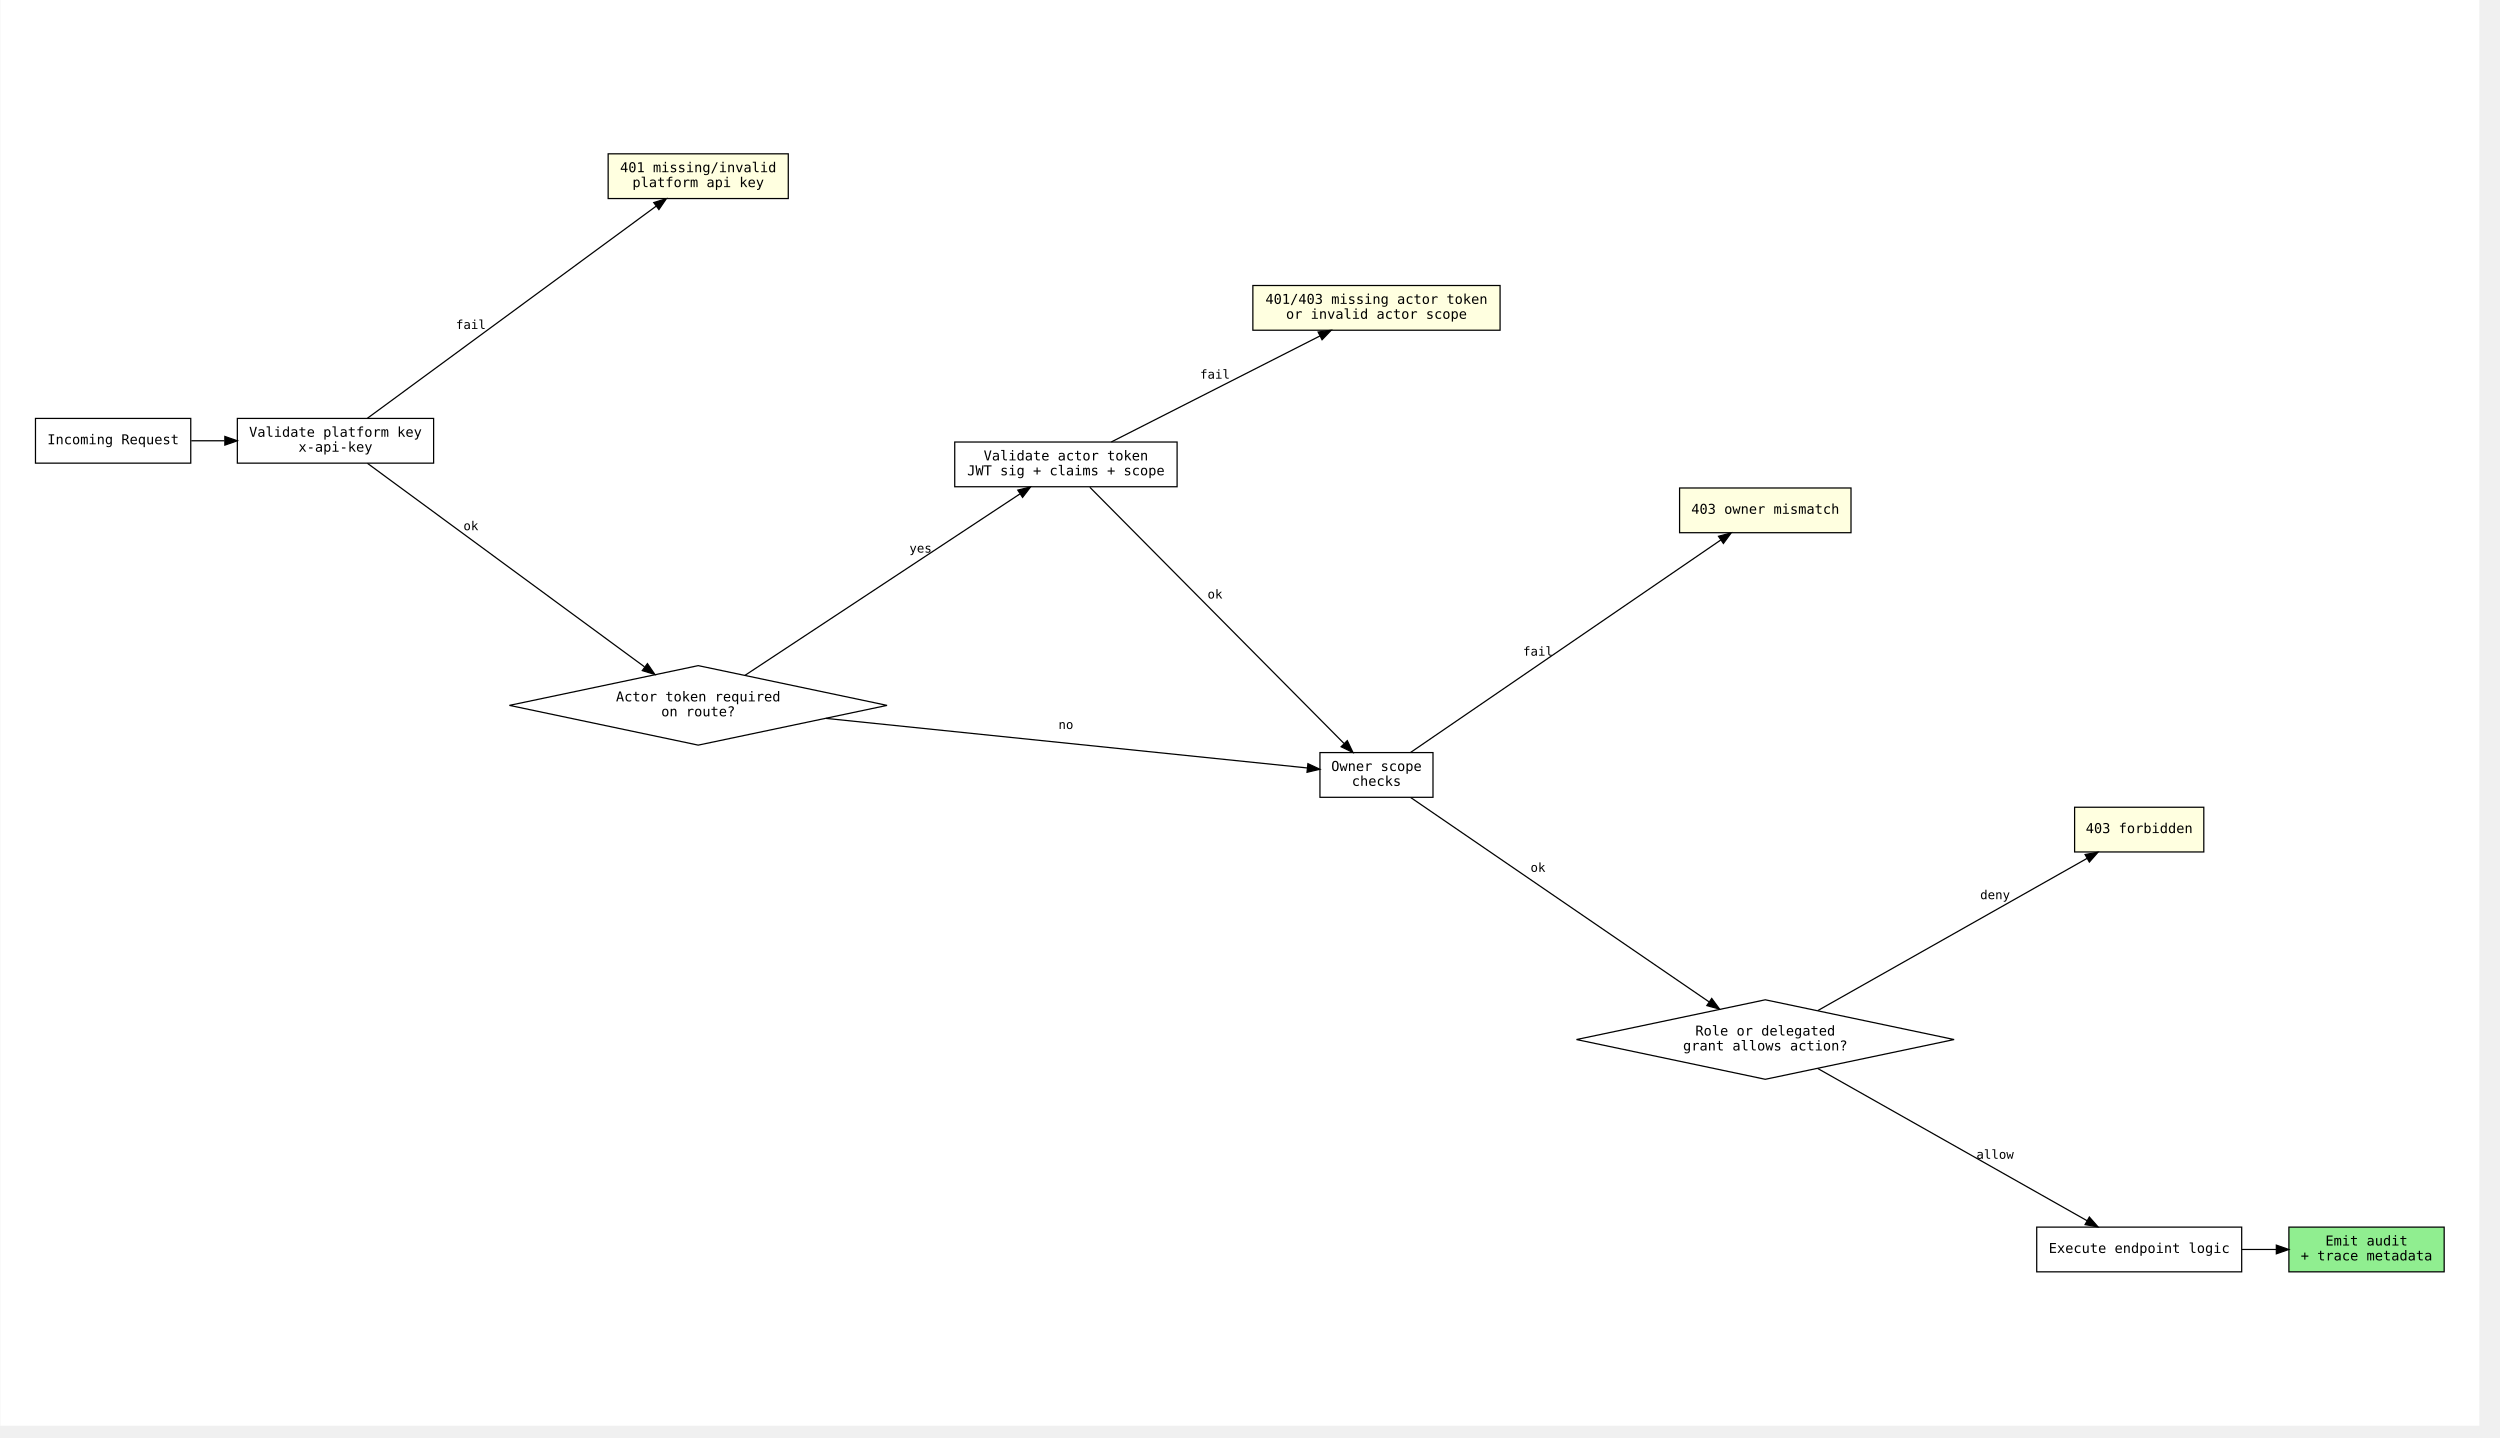
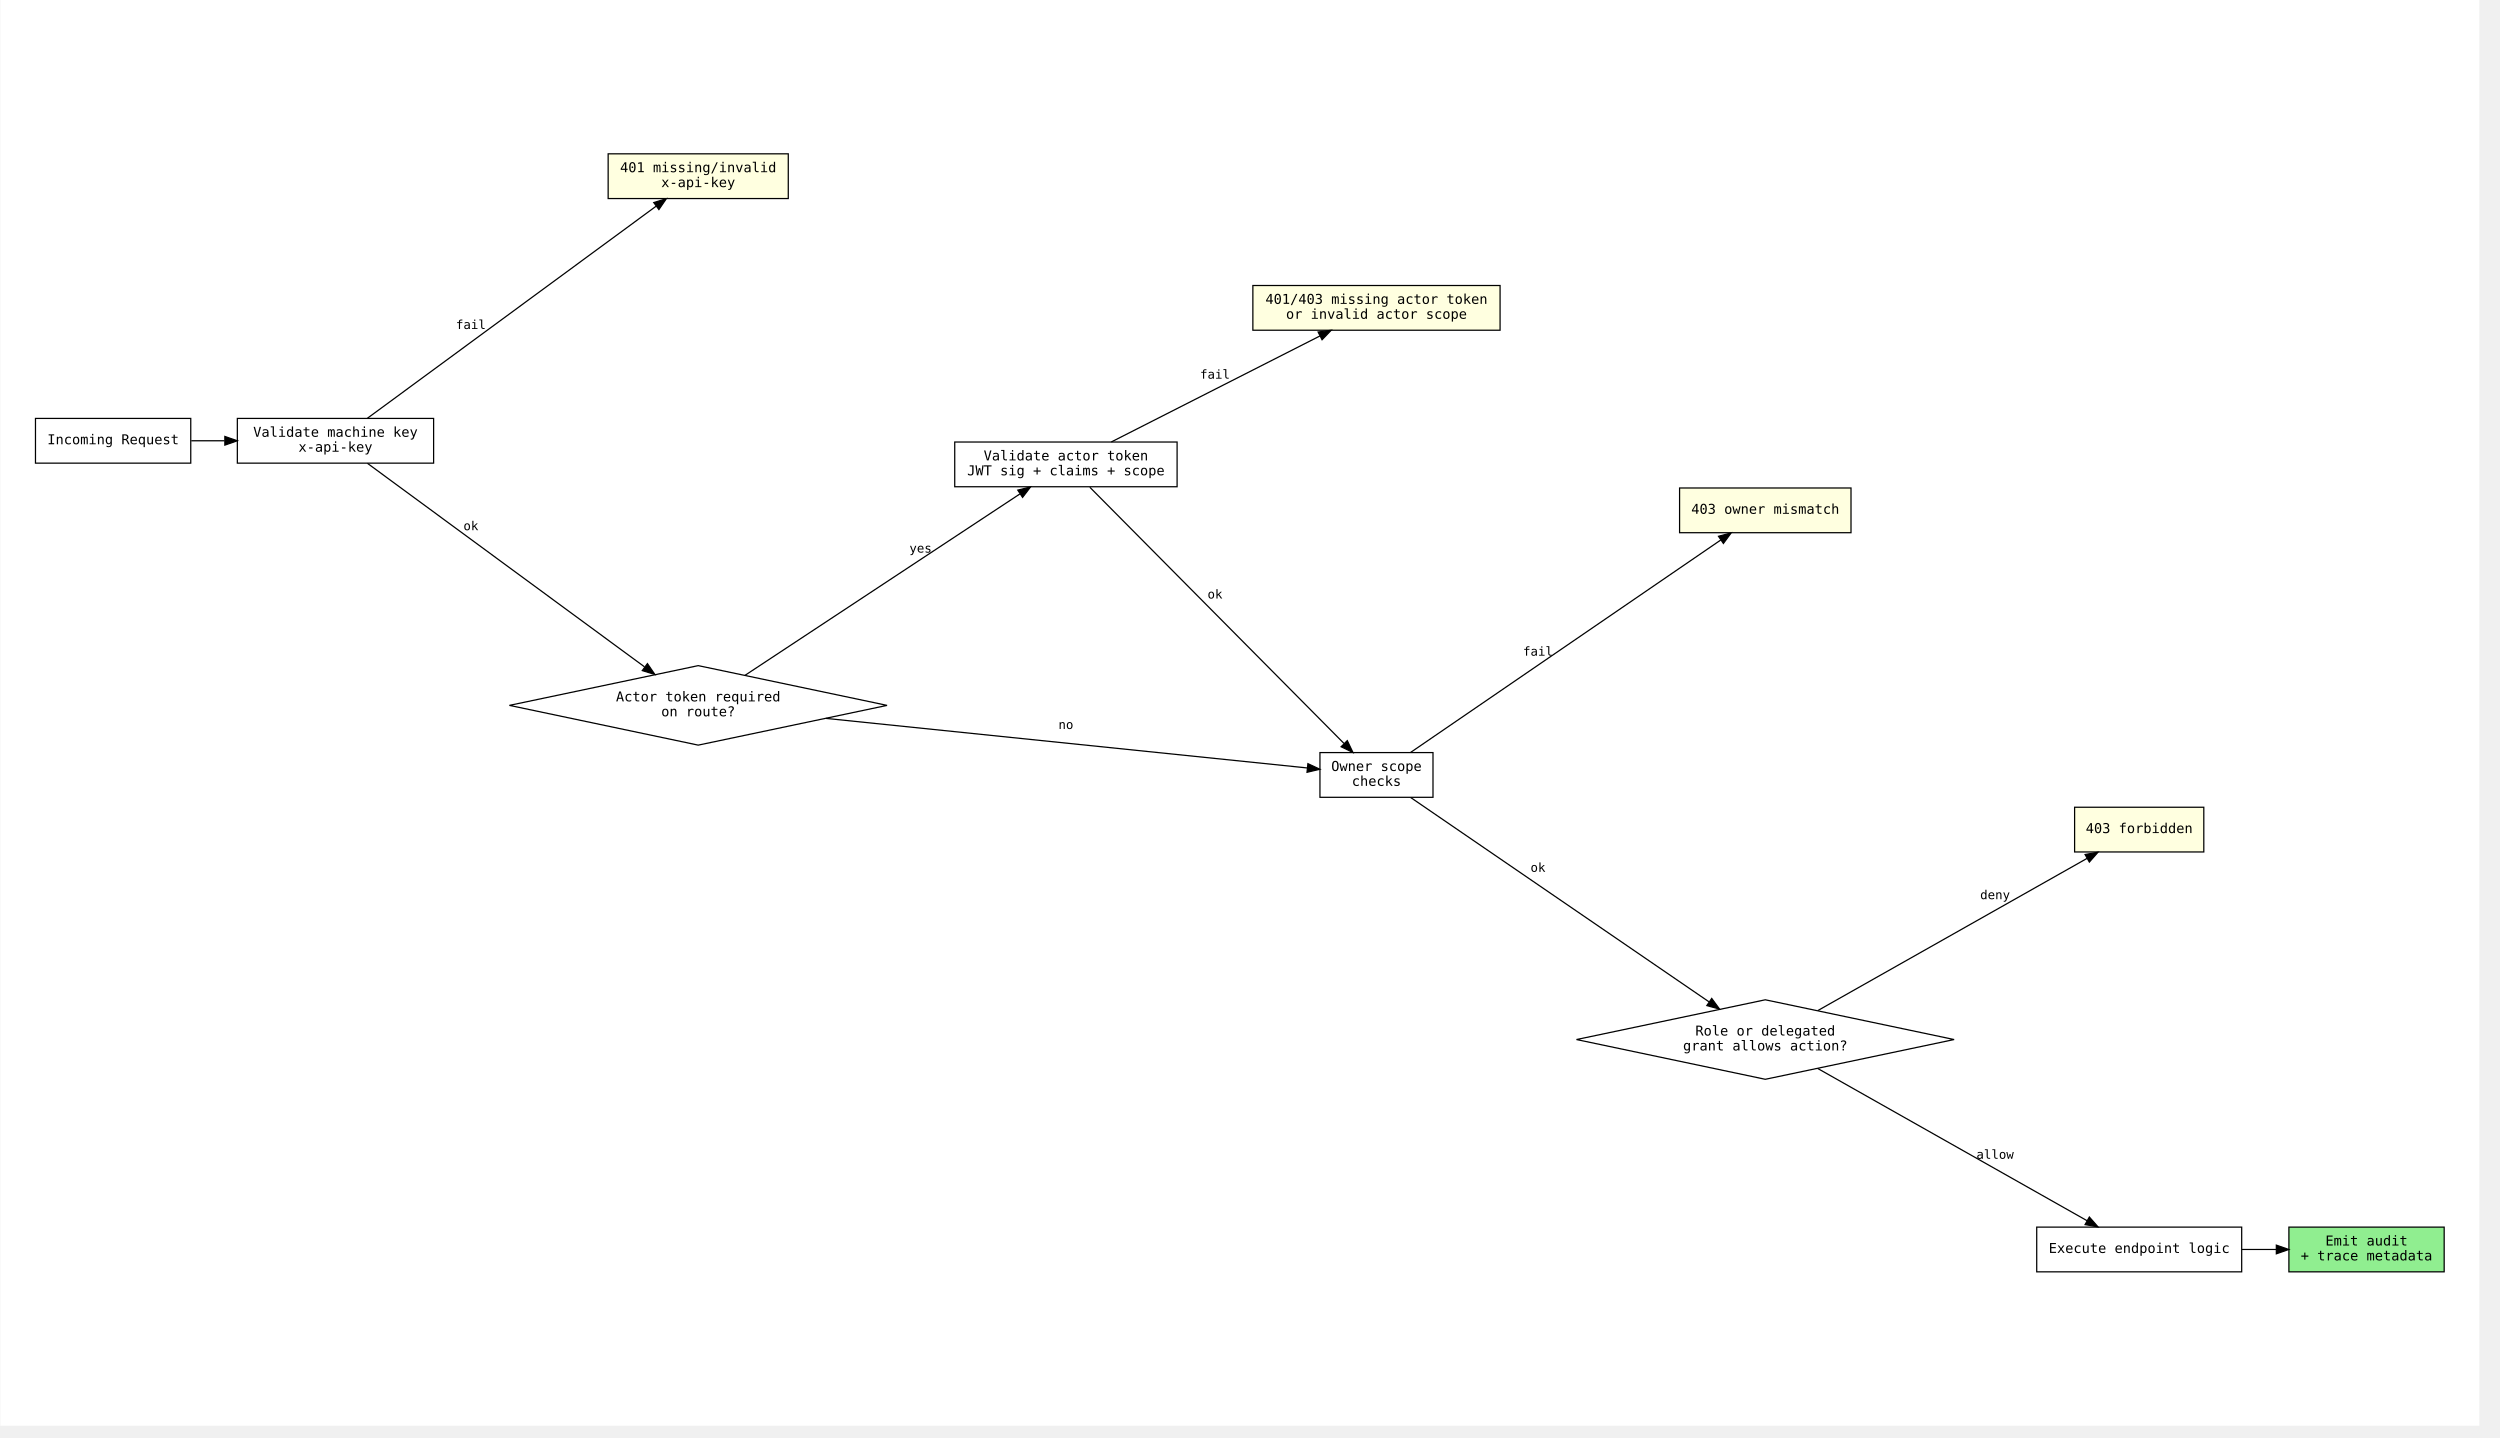
<svg xmlns="http://www.w3.org/2000/svg" width="1127pt" height="648pt" viewBox="0.00 0.00 1126.71 648.00">
  <g id="graph0" class="graph" transform="scale(0.56 0.56) rotate(0) translate(28.8 1118.92)">
    <polygon fill="white" stroke="transparent" points="-28.8,28.8 -28.8,-1118.92 1966.8,-1118.92 1966.8,28.8 -28.8,28.8" />
    <g id="node1" class="node">
      <polygon fill="none" stroke="black" points="124.5,-782.09 -0.5,-782.09 -0.5,-746.09 124.5,-746.09 124.5,-782.09" />
      <text text-anchor="middle" x="62" y="-761.29" font-family="monospace" font-size="11.00">Incoming Request</text>
    </g>
    <g id="node2" class="node">
      <polygon fill="none" stroke="black" points="320,-782.09 162,-782.09 162,-746.09 320,-746.09 320,-782.09" />
-       <text text-anchor="middle" x="241" y="-767.29" font-family="monospace" font-size="11.00">Validate platform key</text>
+       <text text-anchor="middle" x="241" y="-767.29" font-family="monospace" font-size="11.00">Validate machine key</text>
      <text text-anchor="middle" x="241" y="-755.29" font-family="monospace" font-size="11.00">x-api-key</text>
    </g>
    <g id="edge1" class="edge">
      <path fill="none" stroke="black" d="M124.91,-764.09C133.6,-764.09 142.67,-764.09 151.73,-764.09" />
      <polygon fill="black" stroke="black" points="151.95,-767.59 161.95,-764.09 151.95,-760.59 151.95,-767.59" />
    </g>
    <g id="node3" class="node">
      <polygon fill="lightyellow" stroke="black" points="605.5,-995.09 460.5,-995.09 460.5,-959.09 605.5,-959.09 605.5,-995.09" />
      <text text-anchor="middle" x="533" y="-980.29" font-family="monospace" font-size="11.00">401 missing/invalid</text>
-       <text text-anchor="middle" x="533" y="-968.29" font-family="monospace" font-size="11.00">platform api key</text>
+       <text text-anchor="middle" x="533" y="-968.29" font-family="monospace" font-size="11.00">x-api-key</text>
    </g>
    <g id="edge2" class="edge">
      <path fill="none" stroke="black" d="M266.73,-782.25C318.95,-820.6 440.48,-909.87 499.15,-952.96" />
      <polygon fill="black" stroke="black" points="497.21,-955.87 507.34,-958.97 501.35,-950.23 497.21,-955.87" />
      <text text-anchor="middle" x="350" y="-854.09" font-family="monospace" font-size="10.00">fail</text>
    </g>
    <g id="node4" class="node">
      <polygon fill="none" stroke="black" points="533,-583.09 381,-551.09 533,-519.09 685,-551.09 533,-583.09" />
      <text text-anchor="middle" x="533" y="-554.29" font-family="monospace" font-size="11.00">Actor token required</text>
      <text text-anchor="middle" x="533" y="-542.29" font-family="monospace" font-size="11.00">on route?</text>
    </g>
    <g id="edge3" class="edge">
      <path fill="none" stroke="black" d="M266.73,-745.93C316.31,-709.51 428.37,-627.2 489.79,-582.09" />
      <polygon fill="black" stroke="black" points="492.12,-584.72 498.11,-575.98 487.98,-579.08 492.12,-584.72" />
      <text text-anchor="middle" x="350" y="-692.09" font-family="monospace" font-size="10.00">ok</text>
    </g>
    <g id="node5" class="node">
      <polygon fill="none" stroke="black" points="918.5,-763.09 739.5,-763.09 739.5,-727.09 918.5,-727.09 918.5,-763.09" />
      <text text-anchor="middle" x="829" y="-748.29" font-family="monospace" font-size="11.00">Validate actor token</text>
      <text text-anchor="middle" x="829" y="-736.29" font-family="monospace" font-size="11.00">JWT sig + claims + scope</text>
    </g>
    <g id="edge4" class="edge">
      <path fill="none" stroke="black" d="M570.64,-575.26C627.33,-612.67 735.63,-684.14 791.96,-721.3" />
      <polygon fill="black" stroke="black" points="790.26,-724.38 800.54,-726.96 794.12,-718.53 790.26,-724.38" />
      <text text-anchor="middle" x="712" y="-674.09" font-family="monospace" font-size="10.00">yes</text>
    </g>
    <g id="node7" class="node">
      <polygon fill="none" stroke="black" points="1124.5,-513.09 1033.5,-513.09 1033.5,-477.09 1124.5,-477.09 1124.5,-513.09" />
      <text text-anchor="middle" x="1079" y="-498.29" font-family="monospace" font-size="11.00">Owner scope</text>
      <text text-anchor="middle" x="1079" y="-486.29" font-family="monospace" font-size="11.00">checks</text>
    </g>
    <g id="edge5" class="edge">
      <path fill="none" stroke="black" d="M635.68,-540.62C750.43,-528.81 932.84,-510.03 1023.35,-500.71" />
      <polygon fill="black" stroke="black" points="1023.81,-504.18 1033.4,-499.68 1023.09,-497.22 1023.81,-504.18" />
      <text text-anchor="middle" x="829" y="-532.09" font-family="monospace" font-size="10.00">no</text>
    </g>
    <g id="node6" class="node">
      <polygon fill="lightyellow" stroke="black" points="1178.5,-889.09 979.5,-889.09 979.5,-853.09 1178.5,-853.09 1178.5,-889.09" />
      <text text-anchor="middle" x="1079" y="-874.29" font-family="monospace" font-size="11.00">401/403 missing actor token</text>
      <text text-anchor="middle" x="1079" y="-862.29" font-family="monospace" font-size="11.00">or invalid actor scope</text>
    </g>
    <g id="edge6" class="edge">
      <path fill="none" stroke="black" d="M865.53,-763.14C909.82,-785.64 985.53,-824.11 1033.6,-848.53" />
      <polygon fill="black" stroke="black" points="1032.03,-851.66 1042.53,-853.07 1035.2,-845.42 1032.03,-851.66" />
      <text text-anchor="middle" x="949" y="-814.09" font-family="monospace" font-size="10.00">fail</text>
    </g>
    <g id="edge7" class="edge">
      <path fill="none" stroke="black" d="M848.24,-726.7C891.97,-682.62 1002.87,-570.82 1052.87,-520.42" />
      <polygon fill="black" stroke="black" points="1055.51,-522.72 1060.07,-513.16 1050.54,-517.79 1055.51,-522.72" />
      <text text-anchor="middle" x="949" y="-637.09" font-family="monospace" font-size="10.00">ok</text>
    </g>
    <g id="node8" class="node">
      <polygon fill="lightyellow" stroke="black" points="1461,-726.09 1323,-726.09 1323,-690.09 1461,-690.09 1461,-726.09" />
      <text text-anchor="middle" x="1392" y="-705.29" font-family="monospace" font-size="11.00">403 owner mismatch</text>
    </g>
    <g id="edge8" class="edge">
      <path fill="none" stroke="black" d="M1106.52,-513.25C1162.63,-551.68 1293.39,-641.24 1356.16,-684.23" />
      <polygon fill="black" stroke="black" points="1354.32,-687.21 1364.55,-689.97 1358.28,-681.43 1354.32,-687.21" />
      <text text-anchor="middle" x="1209" y="-591.09" font-family="monospace" font-size="10.00">fail</text>
    </g>
    <g id="node9" class="node">
      <polygon fill="none" stroke="black" points="1392,-314.09 1240,-282.09 1392,-250.09 1544,-282.09 1392,-314.09" />
      <text text-anchor="middle" x="1392" y="-285.29" font-family="monospace" font-size="11.00">Role or delegated</text>
      <text text-anchor="middle" x="1392" y="-273.29" font-family="monospace" font-size="11.00">grant allows action?</text>
    </g>
    <g id="edge9" class="edge">
      <path fill="none" stroke="black" d="M1106.52,-476.93C1159.94,-440.34 1281,-357.43 1346.66,-312.46" />
      <polygon fill="black" stroke="black" points="1348.88,-315.18 1355.15,-306.64 1344.93,-309.4 1348.88,-315.18" />
      <text text-anchor="middle" x="1209" y="-417.09" font-family="monospace" font-size="10.00">ok</text>
    </g>
    <g id="node10" class="node">
      <polygon fill="lightyellow" stroke="black" points="1745,-469.09 1641,-469.09 1641,-433.09 1745,-433.09 1745,-469.09" />
      <text text-anchor="middle" x="1693" y="-448.29" font-family="monospace" font-size="11.00">403 forbidden</text>
    </g>
    <g id="edge10" class="edge">
      <path fill="none" stroke="black" d="M1434.26,-305.41C1491.44,-337.73 1594.14,-395.78 1651.12,-427.98" />
      <polygon fill="black" stroke="black" points="1649.43,-431.04 1659.86,-432.92 1652.87,-424.95 1649.43,-431.04" />
      <text text-anchor="middle" x="1577" y="-395.09" font-family="monospace" font-size="10.00">deny</text>
    </g>
    <g id="node11" class="node">
      <polygon fill="none" stroke="black" points="1775.5,-131.09 1610.5,-131.09 1610.5,-95.09 1775.5,-95.09 1775.5,-131.09" />
      <text text-anchor="middle" x="1693" y="-110.29" font-family="monospace" font-size="11.00">Execute endpoint logic</text>
    </g>
    <g id="edge11" class="edge">
      <path fill="none" stroke="black" d="M1434.26,-258.76C1491.44,-226.45 1594.14,-168.4 1651.12,-136.19" />
      <polygon fill="black" stroke="black" points="1652.87,-139.22 1659.86,-131.25 1649.43,-133.13 1652.87,-139.22" />
      <text text-anchor="middle" x="1577" y="-186.09" font-family="monospace" font-size="10.00">allow</text>
    </g>
    <g id="node12" class="node">
      <polygon fill="lightgreen" stroke="black" points="1938.5,-131.09 1813.5,-131.09 1813.5,-95.09 1938.5,-95.09 1938.5,-131.09" />
      <text text-anchor="middle" x="1876" y="-116.29" font-family="monospace" font-size="11.00">Emit audit</text>
      <text text-anchor="middle" x="1876" y="-104.29" font-family="monospace" font-size="11.00">+ trace metadata</text>
    </g>
    <g id="edge12" class="edge">
      <path fill="none" stroke="black" d="M1775.76,-113.09C1784.95,-113.09 1794.26,-113.09 1803.31,-113.09" />
      <polygon fill="black" stroke="black" points="1803.39,-116.59 1813.39,-113.09 1803.39,-109.59 1803.39,-116.59" />
    </g>
  </g>
</svg>
